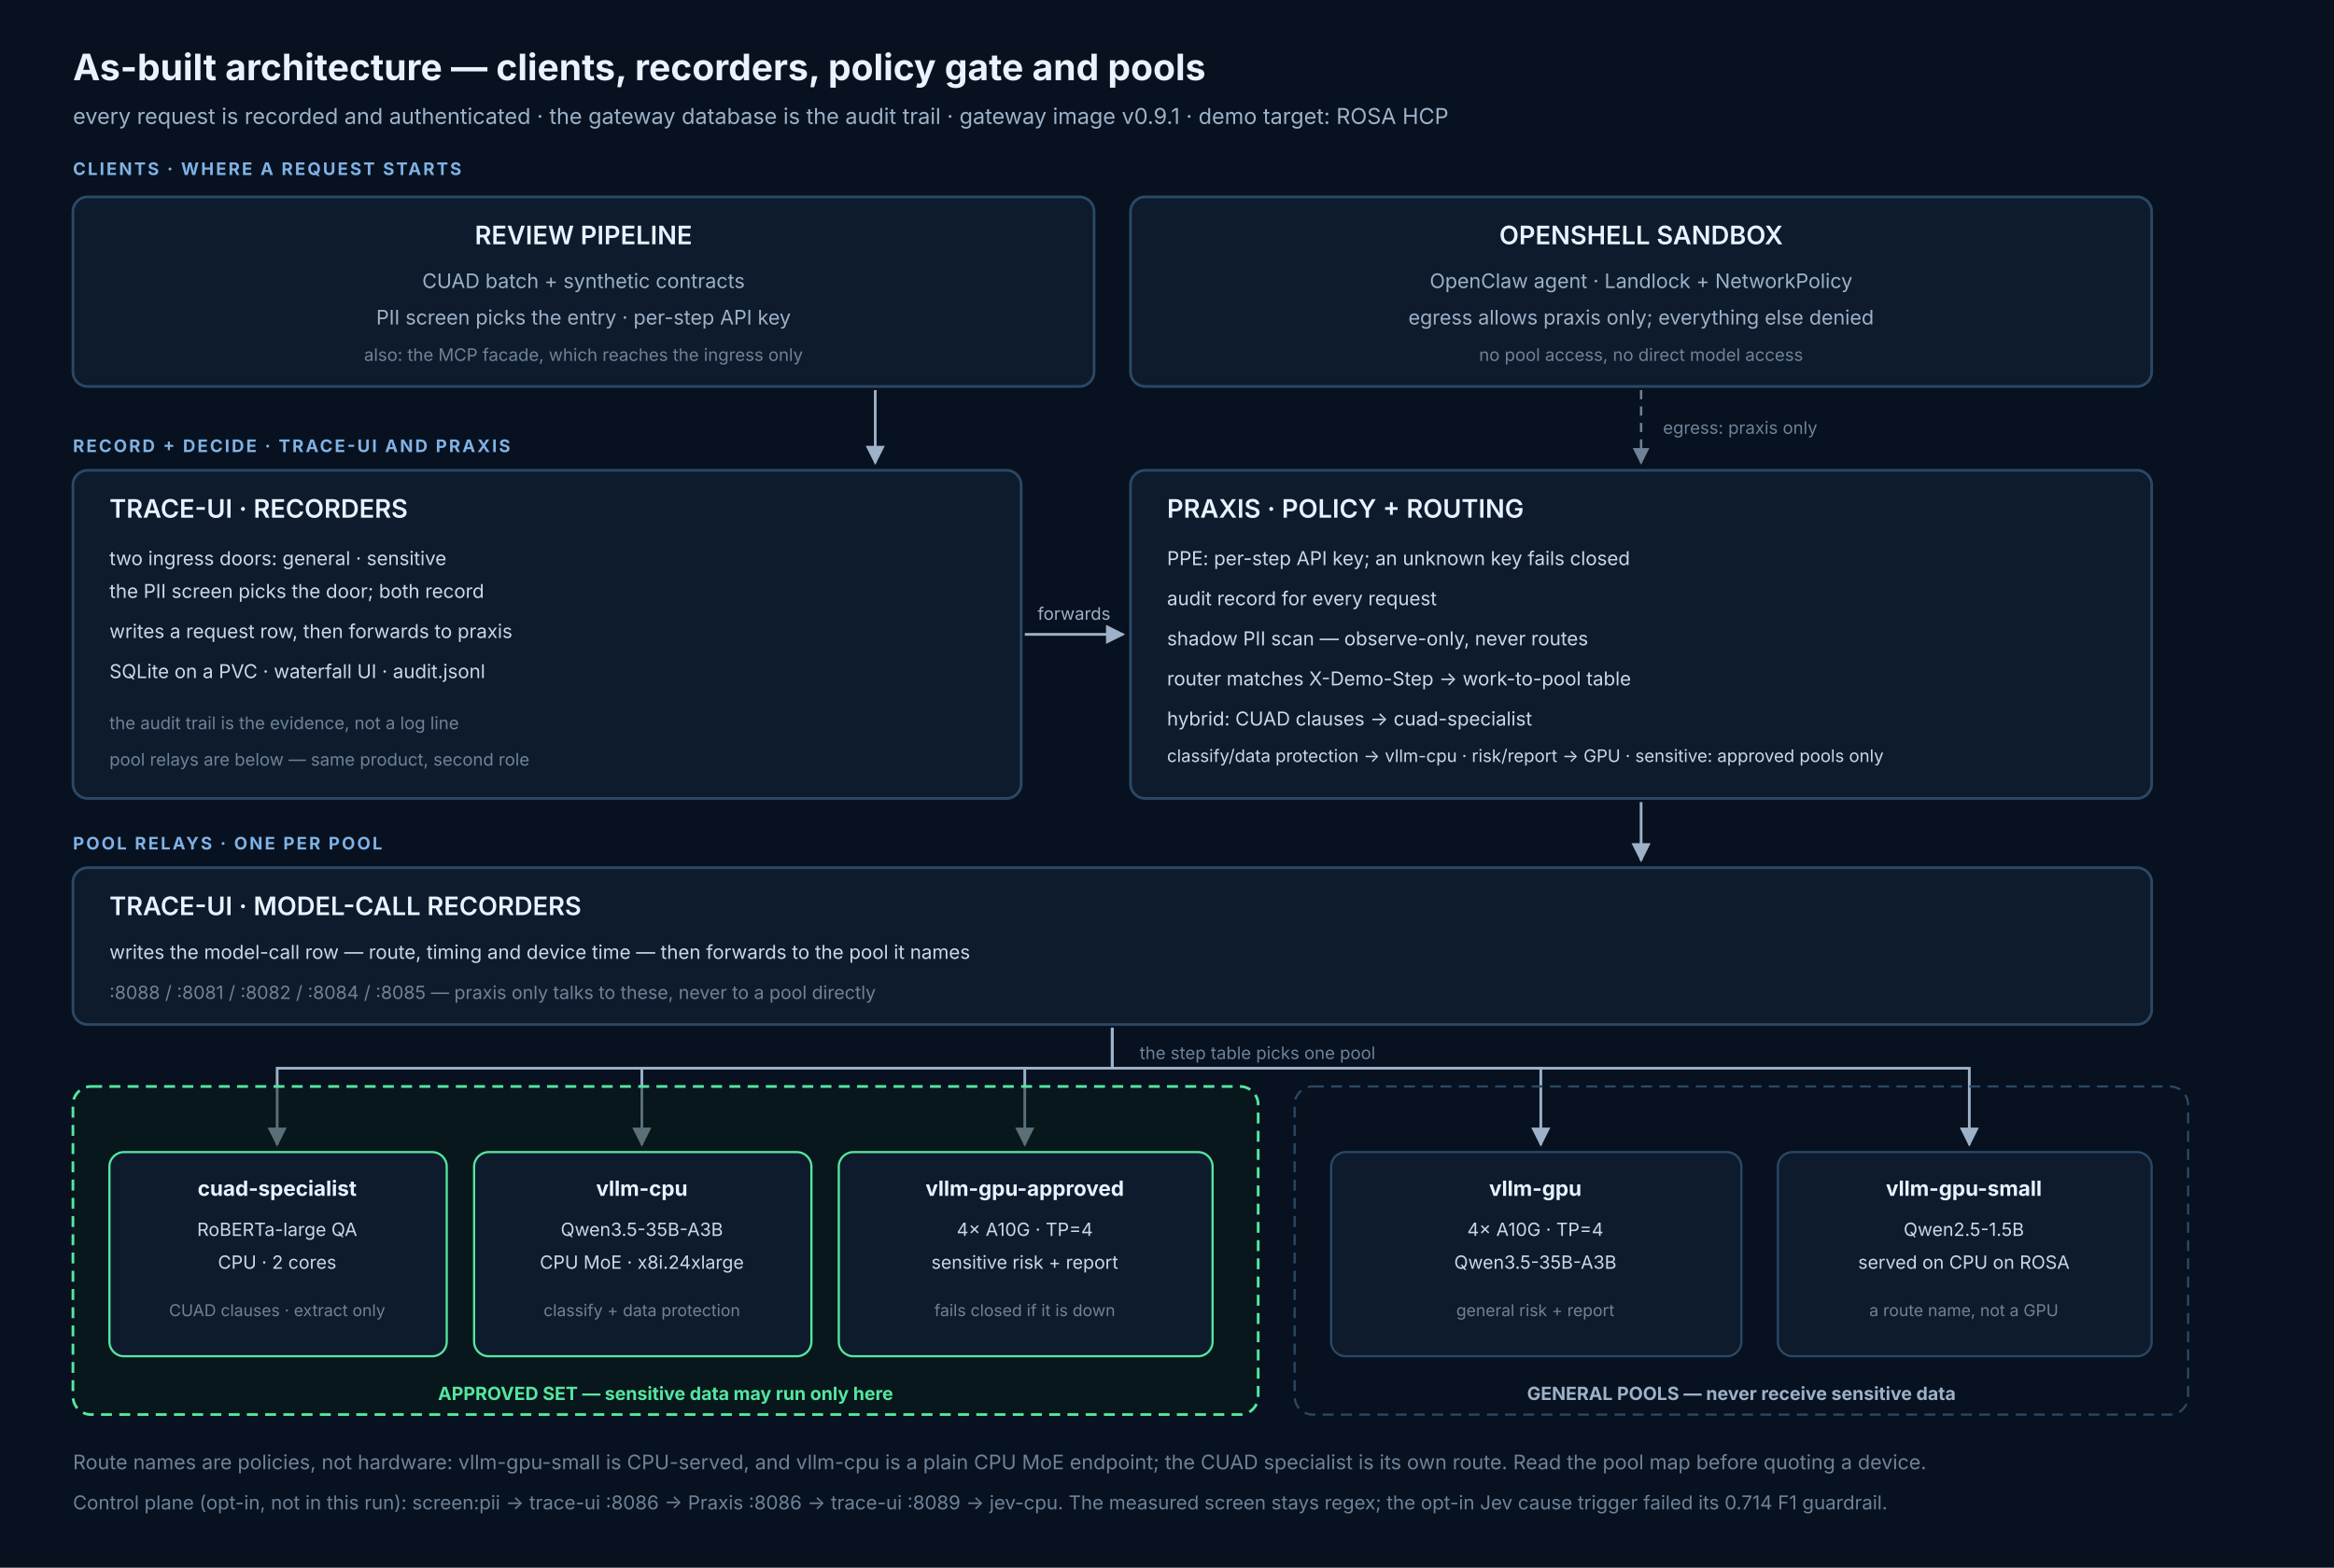
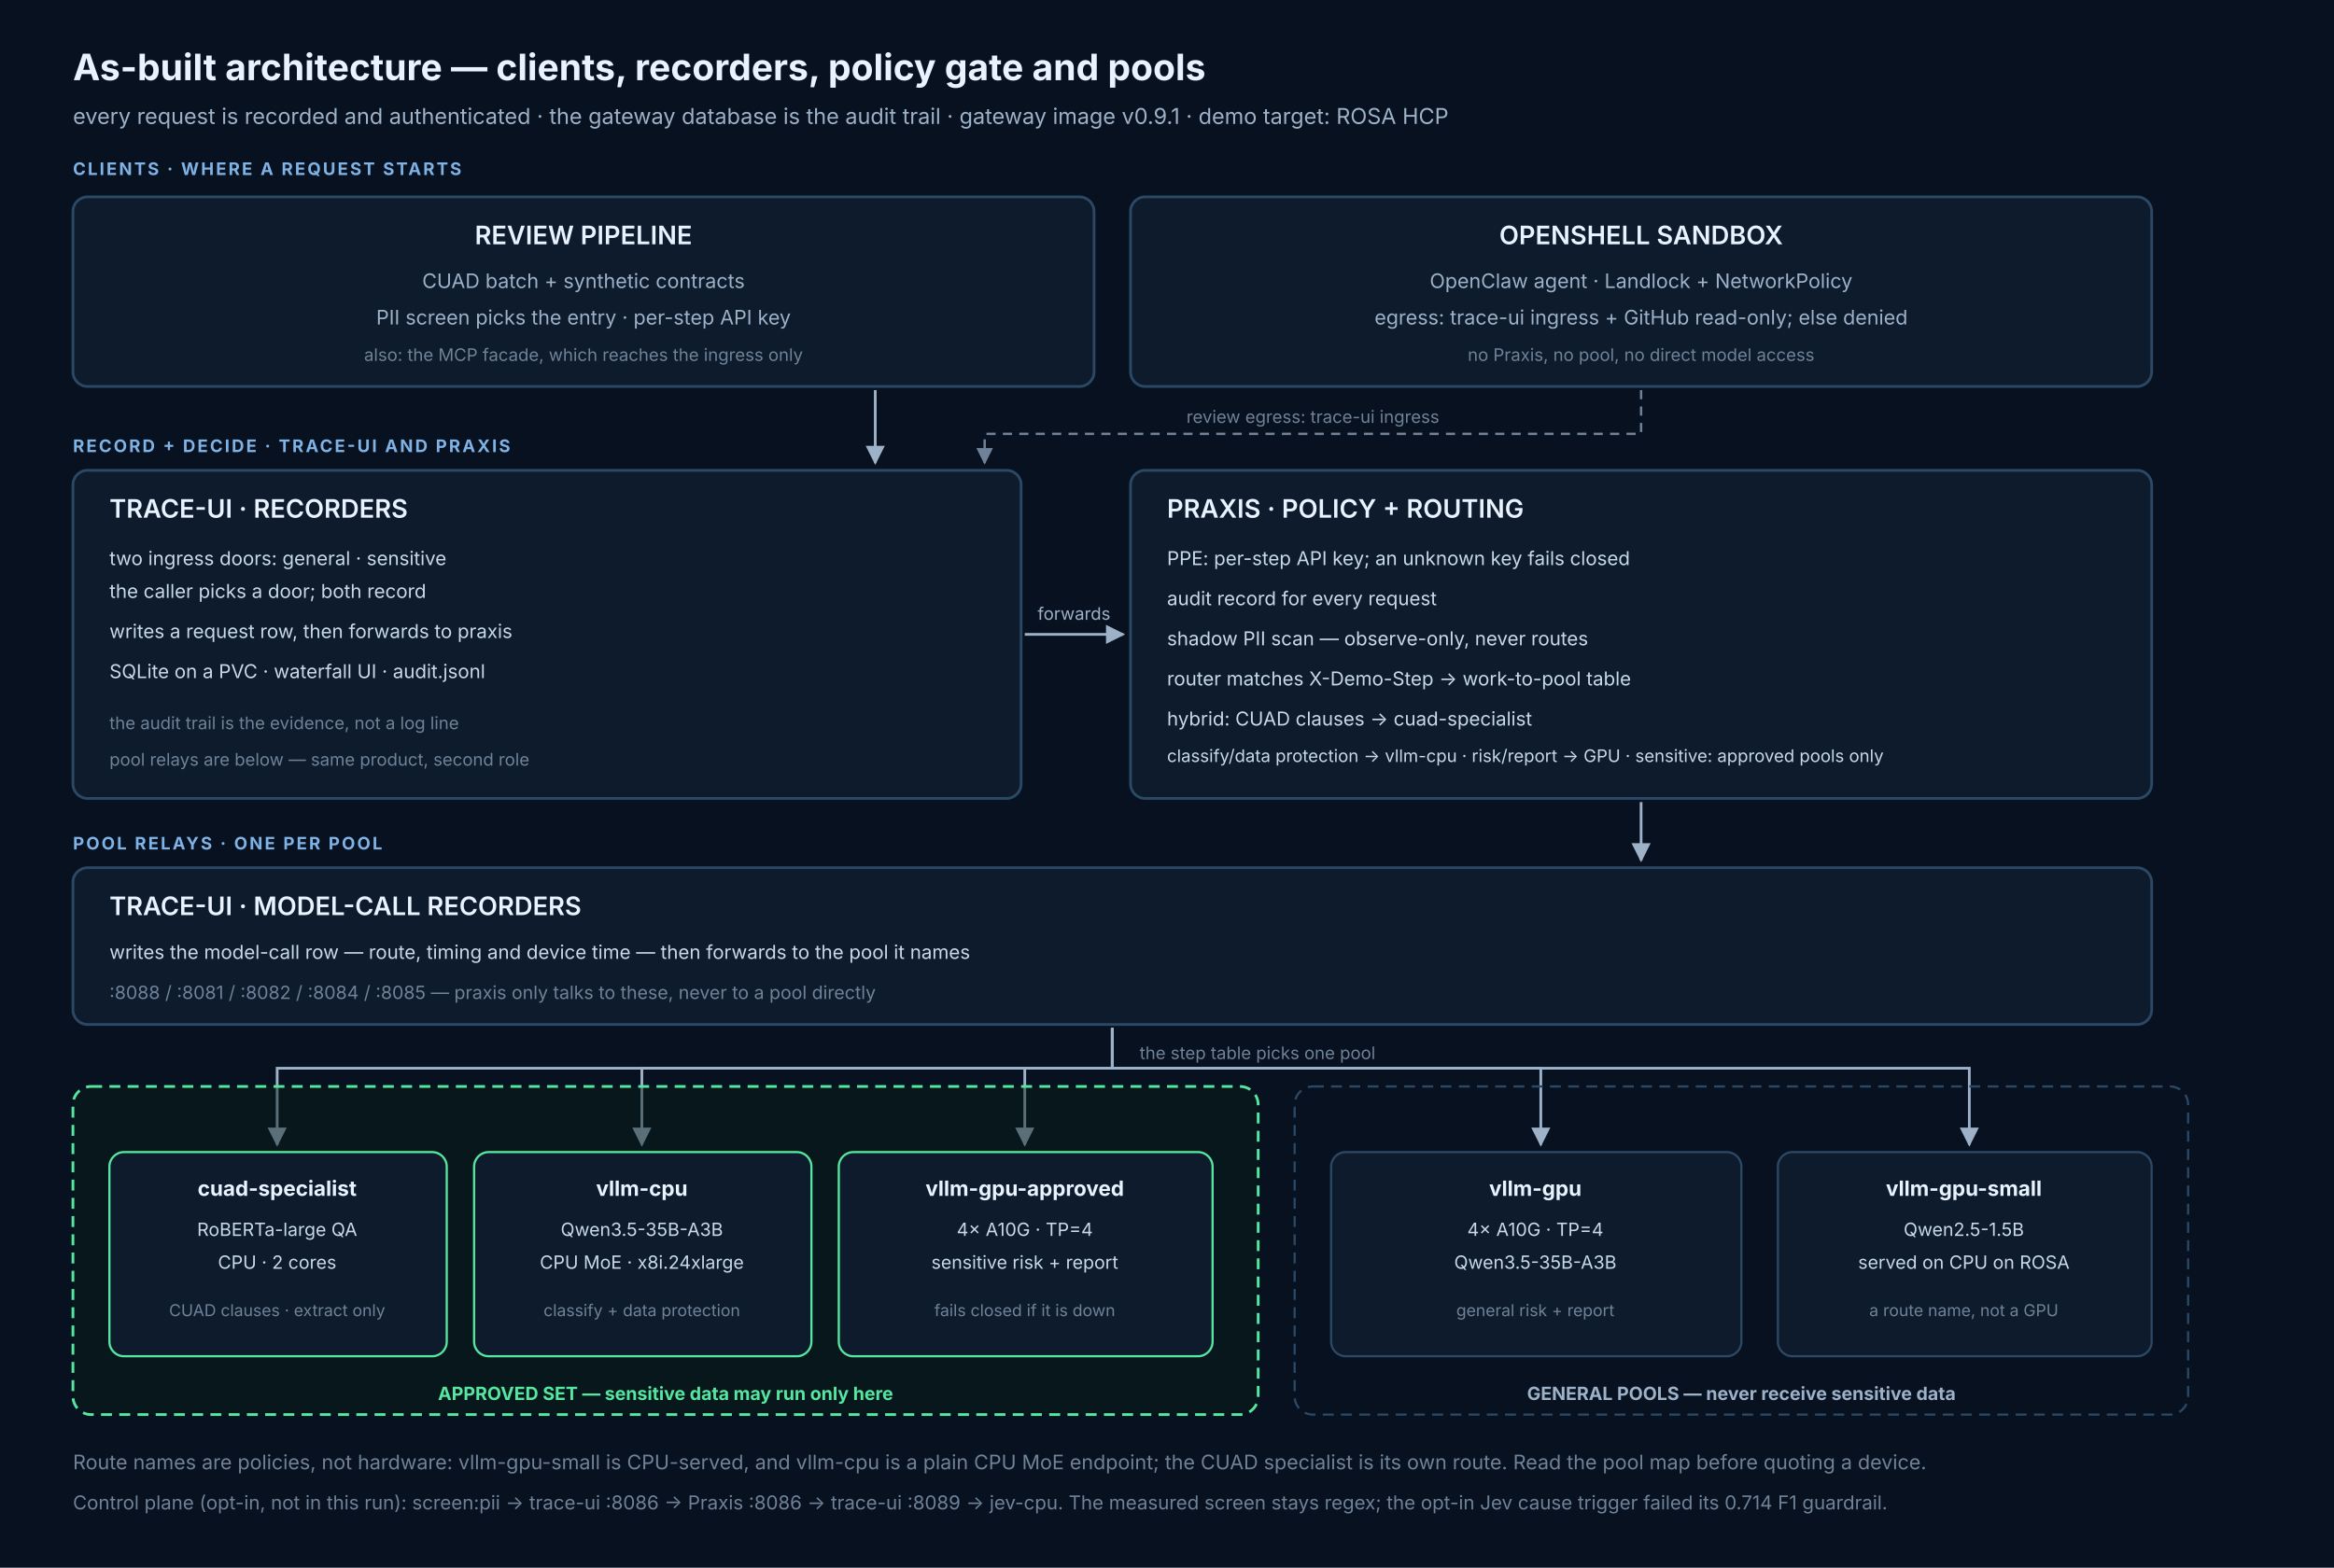
<svg xmlns="http://www.w3.org/2000/svg" width="1280" height="860" viewBox="0 0 1280 860" font-family="Inter, ui-sans-serif, system-ui, sans-serif" role="img" aria-labelledby="t d">
  <defs>
    <marker id="arrow" viewBox="0 0 10 10" refX="9" refY="5" markerWidth="7" markerHeight="7" orient="auto-start-reverse">
      <path d="M 0 0 L 10 5 L 0 10 z" fill="#9db1c8" />
    </marker>
    <marker id="arrow-green" viewBox="0 0 10 10" refX="9" refY="5" markerWidth="7" markerHeight="7" orient="auto-start-reverse">
      <path d="M 0 0 L 10 5 L 0 10 z" fill="#55e6a0" />
    </marker>
    <marker id="arrow-dim" viewBox="0 0 10 10" refX="9" refY="5" markerWidth="7" markerHeight="7" orient="auto-start-reverse">
      <path d="M 0 0 L 10 5 L 0 10 z" fill="#6f8298" />
    </marker>
  </defs>
  <rect width="1280" height="860" fill="#07111f" />
  <text x="40" y="44" font-size="20" font-weight="700" fill="#e9f2ff">As-built architecture — clients, recorders, policy gate and pools</text>
  <text x="40" y="68" font-size="12" fill="#9db1c8">every request is recorded and authenticated · the gateway database is the audit trail · gateway image v0.9.1 · demo target: ROSA HCP</text>
  <text x="40" y="96" font-size="9.5" font-weight="700" letter-spacing="1.1" fill="#7fb2e5">CLIENTS · WHERE A REQUEST STARTS</text>
  <rect x="40" y="108" width="560" height="104" rx="8" fill="#0d1b2d" stroke="#2b4865" stroke-width="1.5" />
  <text x="320" y="134" font-size="14" font-weight="600" fill="#e9f2ff" text-anchor="middle">REVIEW PIPELINE</text>
  <text x="320" y="158" font-size="11" fill="#9db1c8" text-anchor="middle">CUAD batch + synthetic contracts</text>
  <text x="320" y="178" font-size="11" fill="#9db1c8" text-anchor="middle">PII screen picks the entry · per-step API key</text>
  <text x="320" y="198" font-size="9.5" fill="#6f8298" text-anchor="middle">also: the MCP facade, which reaches the ingress only</text>
  <rect x="620" y="108" width="560" height="104" rx="8" fill="#0d1b2d" stroke="#2b4865" stroke-width="1.5" />
  <text x="900" y="134" font-size="14" font-weight="600" fill="#e9f2ff" text-anchor="middle">OPENSHELL SANDBOX</text>
  <text x="900" y="158" font-size="11" fill="#9db1c8" text-anchor="middle">OpenClaw agent · Landlock + NetworkPolicy</text>
-   <text x="900" y="178" font-size="11" fill="#9db1c8" text-anchor="middle">egress allows praxis only; everything else denied</text>
-   <text x="900" y="198" font-size="9.5" fill="#6f8298" text-anchor="middle">no pool access, no direct model access</text>
+   <text x="900" y="178" font-size="11" fill="#9db1c8" text-anchor="middle">egress: trace-ui ingress + GitHub read-only; else denied</text>
+   <text x="900" y="198" font-size="9.5" fill="#6f8298" text-anchor="middle">no Praxis, no pool, no direct model access</text>
  <line x1="480" y1="214" x2="480" y2="254" stroke="#9db1c8" stroke-width="1.5" marker-end="url(#arrow)" />
-   <line x1="900" y1="214" x2="900" y2="254" stroke="#6f8298" stroke-width="1.3" stroke-dasharray="5 4" marker-end="url(#arrow-dim)" />
-   <text x="912" y="238" font-size="9.5" fill="#6f8298">egress: praxis only</text>
+   <path d="M 900 214 L 900 238 L 540 238 L 540 254" fill="none" stroke="#6f8298" stroke-width="1.3" stroke-dasharray="5 4" marker-end="url(#arrow-dim)" />
+   <text x="720" y="232" font-size="9.5" fill="#6f8298" text-anchor="middle">review egress: trace-ui ingress</text>
  <text x="40" y="248" font-size="9.5" font-weight="700" letter-spacing="1.1" fill="#7fb2e5">RECORD + DECIDE · TRACE-UI AND PRAXIS</text>
  <rect x="40" y="258" width="520" height="180" rx="8" fill="#0d1b2d" stroke="#2b4865" stroke-width="1.5" />
  <text x="60" y="284" font-size="14" font-weight="600" fill="#e9f2ff">TRACE-UI · RECORDERS</text>
  <text x="60" y="310" font-size="10.5" fill="#c9d8ea">two ingress doors: general · sensitive</text>
-   <text x="60" y="328" font-size="10.5" fill="#c9d8ea">the PII screen picks the door; both record</text>
+   <text x="60" y="328" font-size="10.5" fill="#c9d8ea">the caller picks a door; both record</text>
  <text x="60" y="350" font-size="10.5" fill="#c9d8ea">writes a request row, then forwards to praxis</text>
  <text x="60" y="372" font-size="10.5" fill="#c9d8ea">SQLite on a PVC · waterfall UI · audit.jsonl</text>
  <text x="60" y="400" font-size="9.5" fill="#6f8298">the audit trail is the evidence, not a log line</text>
  <text x="60" y="420" font-size="9.5" fill="#6f8298">pool relays are below — same product, second role</text>
  <line x1="562" y1="348" x2="616" y2="348" stroke="#9db1c8" stroke-width="1.5" marker-end="url(#arrow)" />
  <text x="589" y="340" font-size="9.5" fill="#9db1c8" text-anchor="middle">forwards</text>
  <rect x="620" y="258" width="560" height="180" rx="8" fill="#0d1b2d" stroke="#2b4865" stroke-width="1.5" />
  <text x="640" y="284" font-size="14" font-weight="600" fill="#e9f2ff">PRAXIS · POLICY + ROUTING</text>
  <text x="640" y="310" font-size="10.5" fill="#c9d8ea">PPE: per-step API key; an unknown key fails closed</text>
  <text x="640" y="332" font-size="10.5" fill="#c9d8ea">audit record for every request</text>
  <text x="640" y="354" font-size="10.5" fill="#c9d8ea">shadow PII scan — observe-only, never routes</text>
  <text x="640" y="376" font-size="10.5" fill="#c9d8ea">router matches X-Demo-Step → work-to-pool table</text>
  <text x="640" y="398" font-size="10.5" fill="#c9d8ea">hybrid: CUAD clauses → cuad-specialist</text>
  <text x="640" y="418" font-size="9.5" fill="#c9d8ea">classify/data protection → vllm-cpu · risk/report → GPU · sensitive: approved pools only</text>
  <text x="40" y="466" font-size="9.5" font-weight="700" letter-spacing="1.1" fill="#7fb2e5">POOL RELAYS · ONE PER POOL</text>
  <rect x="40" y="476" width="1140" height="86" rx="8" fill="#0d1b2d" stroke="#2b4865" stroke-width="1.5" />
  <text x="60" y="502" font-size="14" font-weight="600" fill="#e9f2ff">TRACE-UI · MODEL-CALL RECORDERS</text>
  <text x="60" y="526" font-size="10.5" fill="#c9d8ea">writes the model-call row — route, timing and device time — then forwards to the pool it names</text>
  <text x="60" y="548" font-size="10" fill="#6f8298">:8088 / :8081 / :8082 / :8084 / :8085 — praxis only talks to these, never to a pool directly</text>
  <path d="M 900 440 L 900 472" fill="none" stroke="#9db1c8" stroke-width="1.5" marker-end="url(#arrow)" />
  <path d="M 610 564 L 610 586 L 152 586 L 152 628" fill="none" stroke="#9db1c8" stroke-width="1.5" marker-end="url(#arrow)" />
  <path d="M 610 564 L 610 586 L 352 586 L 352 628" fill="none" stroke="#9db1c8" stroke-width="1.5" marker-end="url(#arrow)" />
  <path d="M 610 564 L 610 586 L 562 586 L 562 628" fill="none" stroke="#9db1c8" stroke-width="1.5" marker-end="url(#arrow)" />
  <path d="M 610 564 L 610 586 L 845 586 L 845 628" fill="none" stroke="#9db1c8" stroke-width="1.5" marker-end="url(#arrow)" />
  <path d="M 610 564 L 610 586 L 1080 586 L 1080 628" fill="none" stroke="#9db1c8" stroke-width="1.5" marker-end="url(#arrow)" />
  <text x="625" y="581" font-size="9.5" fill="#6f8298">the step table picks one pool</text>
  <rect x="40" y="596" width="650" height="180" rx="10" fill="#0a1f18" fill-opacity="0.45" stroke="#55e6a0" stroke-width="1.5" stroke-dasharray="6 4" />
  <rect x="60" y="632" width="185" height="112" rx="8" fill="#0d1b2d" stroke="#55e6a0" stroke-width="1.2" />
  <text x="152" y="656" font-size="11.5" font-weight="700" fill="#e9f2ff" text-anchor="middle">cuad-specialist</text>
  <text x="152" y="678" font-size="10" fill="#c9d8ea" text-anchor="middle">RoBERTa-large QA</text>
  <text x="152" y="696" font-size="10" fill="#c9d8ea" text-anchor="middle">CPU · 2 cores</text>
  <text x="152" y="722" font-size="9" fill="#6f8298" text-anchor="middle">CUAD clauses · extract only</text>
  <rect x="260" y="632" width="185" height="112" rx="8" fill="#0d1b2d" stroke="#55e6a0" stroke-width="1.2" />
  <text x="352" y="656" font-size="11.5" font-weight="700" fill="#e9f2ff" text-anchor="middle">vllm-cpu</text>
  <text x="352" y="678" font-size="10" fill="#c9d8ea" text-anchor="middle">Qwen3.5-35B-A3B</text>
  <text x="352" y="696" font-size="10" fill="#c9d8ea" text-anchor="middle">CPU MoE · x8i.24xlarge</text>
  <text x="352" y="722" font-size="9" fill="#6f8298" text-anchor="middle">classify + data protection</text>
  <rect x="460" y="632" width="205" height="112" rx="8" fill="#0d1b2d" stroke="#55e6a0" stroke-width="1.2" />
  <text x="562" y="656" font-size="11.5" font-weight="700" fill="#e9f2ff" text-anchor="middle">vllm-gpu-approved</text>
  <text x="562" y="678" font-size="10" fill="#c9d8ea" text-anchor="middle">4× A10G · TP=4</text>
  <text x="562" y="696" font-size="10" fill="#c9d8ea" text-anchor="middle">sensitive risk + report</text>
  <text x="562" y="722" font-size="9" fill="#6f8298" text-anchor="middle">fails closed if it is down</text>
  <text x="365" y="768" font-size="10" font-weight="700" fill="#55e6a0" text-anchor="middle">APPROVED SET — sensitive data may run only here</text>
  <rect x="710" y="596" width="490" height="180" rx="10" fill="none" stroke="#2b4865" stroke-width="1.2" stroke-dasharray="6 4" />
  <rect x="730" y="632" width="225" height="112" rx="8" fill="#0d1b2d" stroke="#2b4865" stroke-width="1.2" />
  <text x="842" y="656" font-size="11.5" font-weight="700" fill="#e9f2ff" text-anchor="middle">vllm-gpu</text>
  <text x="842" y="678" font-size="10" fill="#c9d8ea" text-anchor="middle">4× A10G · TP=4</text>
  <text x="842" y="696" font-size="10" fill="#c9d8ea" text-anchor="middle">Qwen3.5-35B-A3B</text>
  <text x="842" y="722" font-size="9" fill="#6f8298" text-anchor="middle">general risk + report</text>
  <rect x="975" y="632" width="205" height="112" rx="8" fill="#0d1b2d" stroke="#2b4865" stroke-width="1.2" />
  <text x="1077" y="656" font-size="11.5" font-weight="700" fill="#e9f2ff" text-anchor="middle">vllm-gpu-small</text>
  <text x="1077" y="678" font-size="10" fill="#c9d8ea" text-anchor="middle">Qwen2.5-1.5B</text>
  <text x="1077" y="696" font-size="10" fill="#c9d8ea" text-anchor="middle">served on CPU on ROSA</text>
  <text x="1077" y="722" font-size="9" fill="#6f8298" text-anchor="middle">a route name, not a GPU</text>
  <text x="955" y="768" font-size="10" font-weight="700" fill="#9db1c8" text-anchor="middle">GENERAL POOLS — never receive sensitive data</text>
  <text x="40" y="806" font-size="11" fill="#6f8298">Route names are policies, not hardware: vllm-gpu-small is CPU-served, and vllm-cpu is a plain CPU MoE endpoint; the CUAD specialist is its own route. Read the pool map before quoting a device.</text>
  <text x="40" y="828" font-size="10.5" fill="#6f8298">Control plane (opt-in, not in this run): screen:pii → trace-ui :8086 → Praxis :8086 → trace-ui :8089 → jev-cpu. The measured screen stays regex; the opt-in Jev cause trigger failed its 0.714 F1 guardrail.</text>
</svg>
